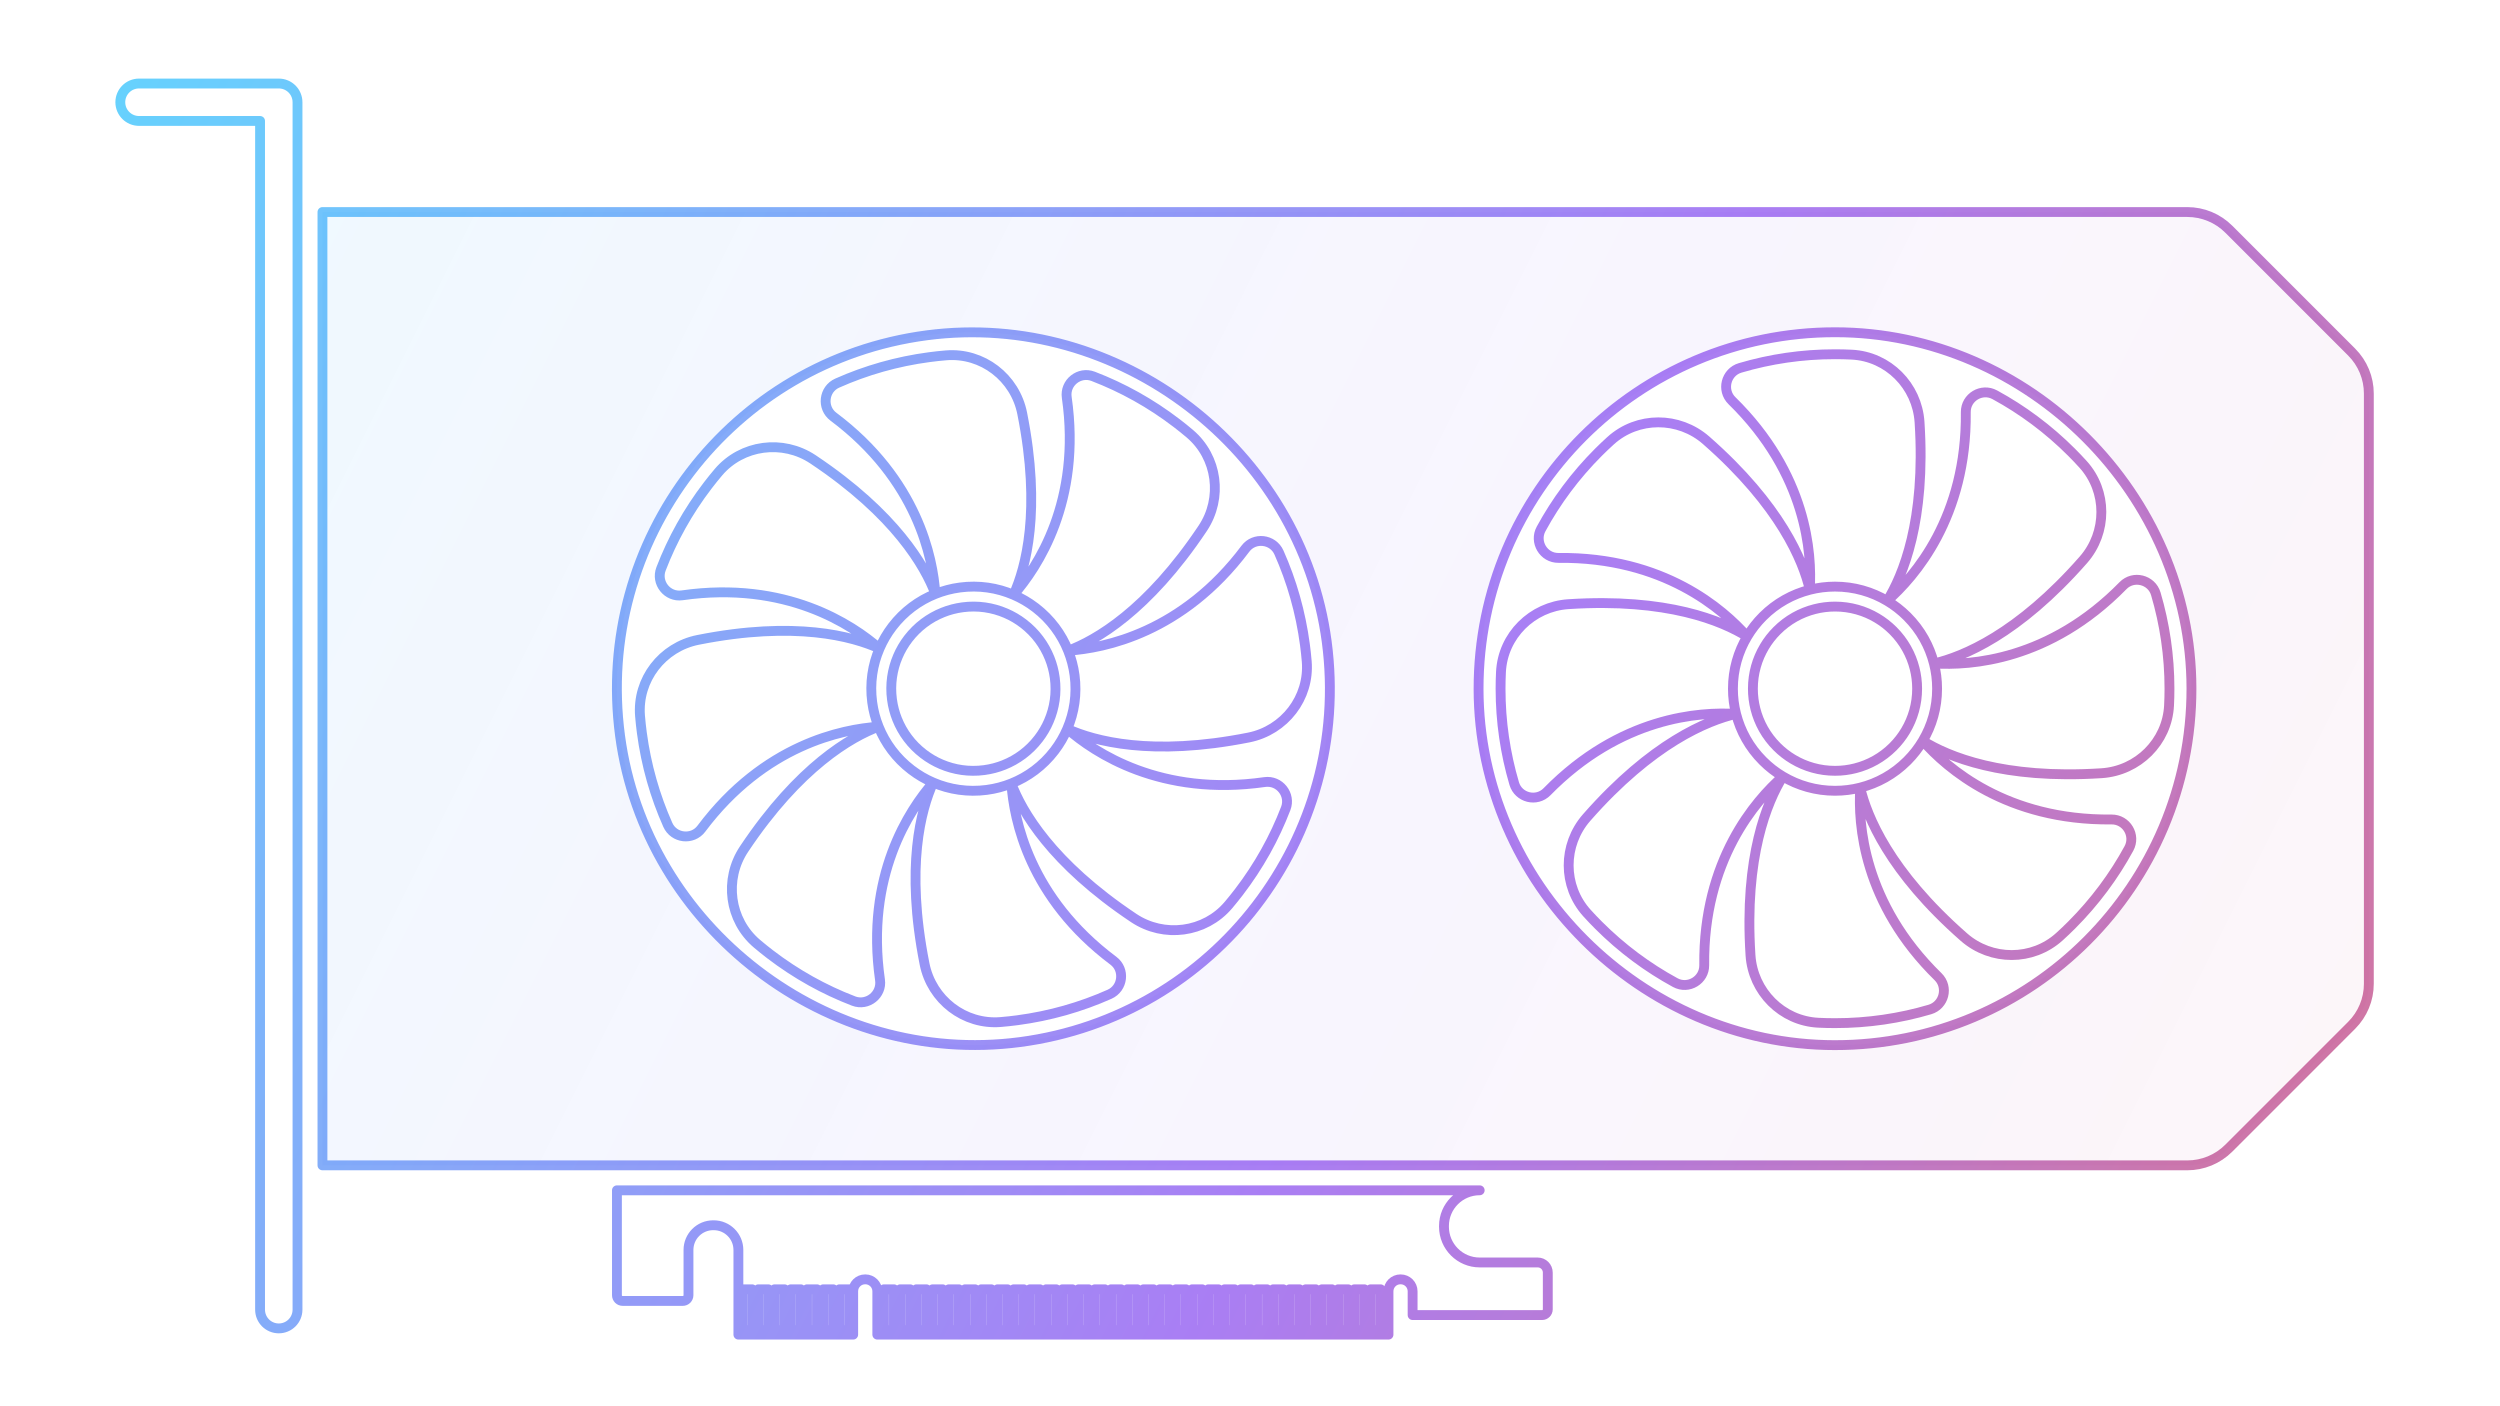
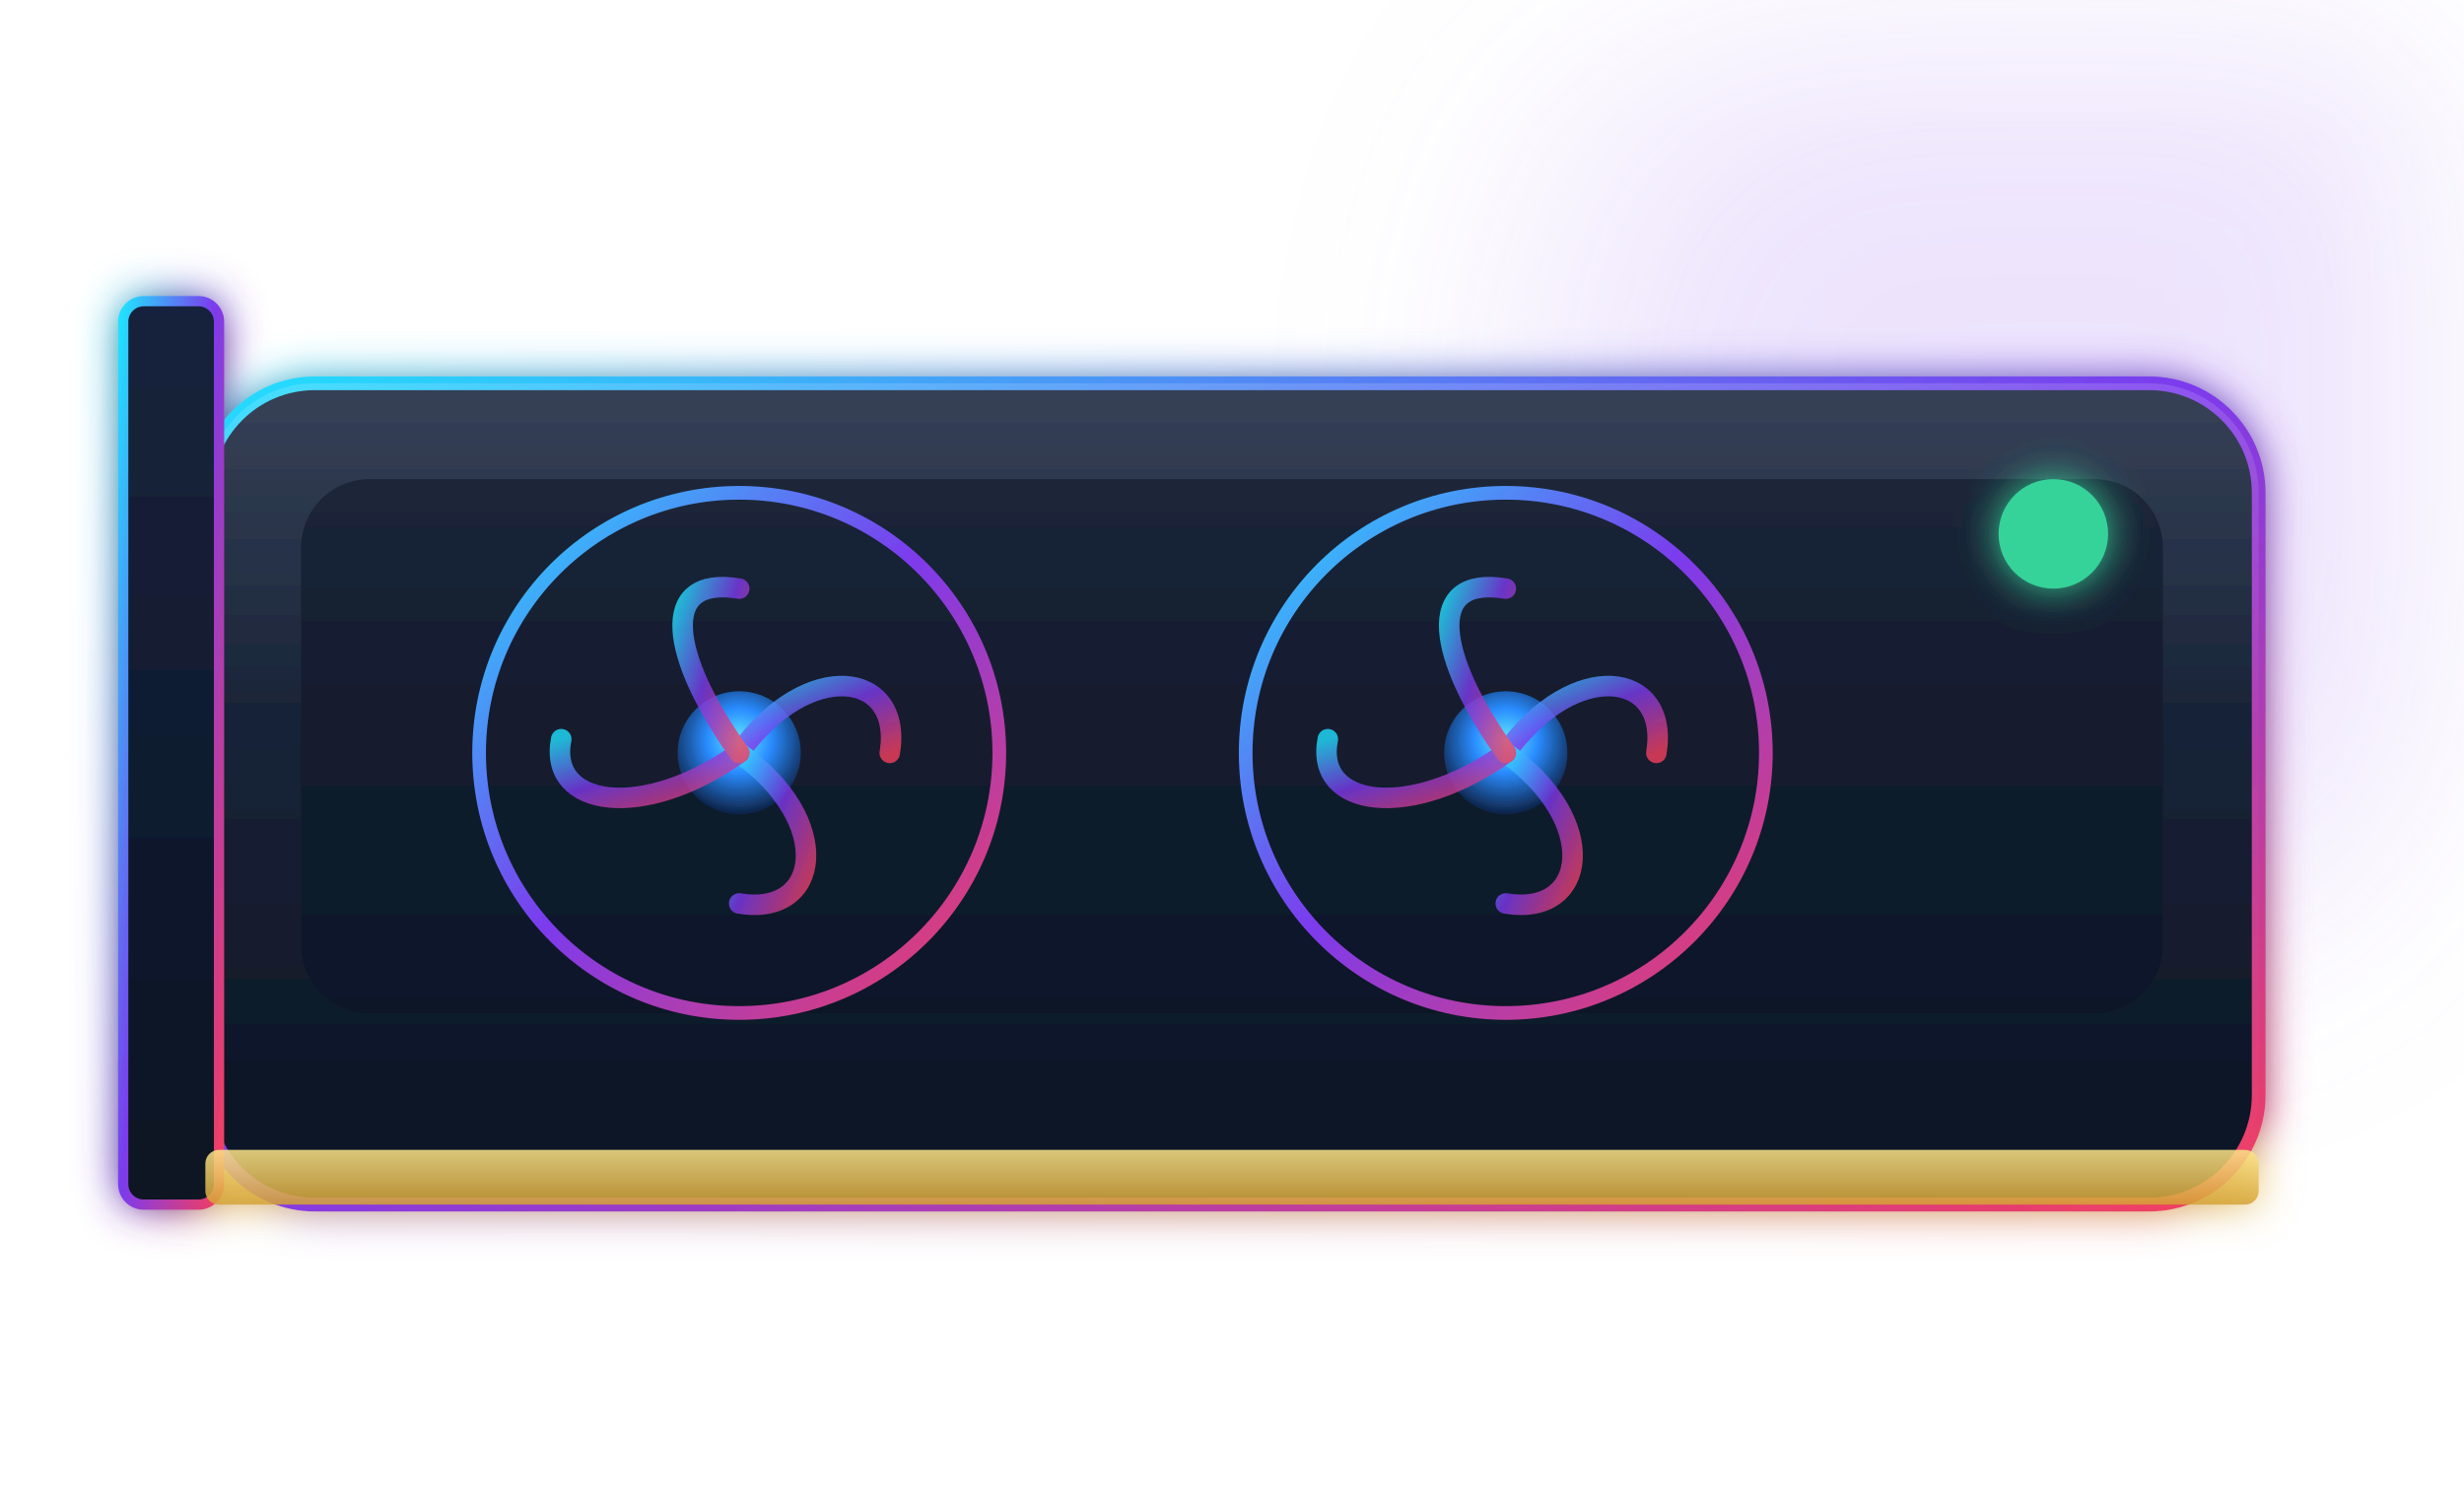
- <svg xmlns="http://www.w3.org/2000/svg" viewBox="250 315 845 475" xml:space="preserve" id="svg2" version="1.1">
-   <defs id="defs6">
-     <linearGradient id="provinceFill" gradientUnits="userSpaceOnUse" x1="1300" y1="7500" x2="8900" y2="3700">
-       <stop offset="0%" stop-color="#00d4ff" stop-opacity="0.8" />
-       <stop offset="55%" stop-color="#7c3aed" stop-opacity="0.8" />
-       <stop offset="100%" stop-color="#dc2626" stop-opacity="0.8" />
+ <svg xmlns="http://www.w3.org/2000/svg" viewBox="0 0 360 220" fill="none">
+   <defs>
+     <linearGradient id="brand" x1="0%" y1="0%" x2="100%" y2="100%">
+       <stop offset="0%" stop-color="#22e0ff" />
+       <stop offset="48%" stop-color="#7c3aed" />
+       <stop offset="100%" stop-color="#f43f5e" />
    </linearGradient>
-     <linearGradient id="cornerFill" gradientUnits="userSpaceOnUse" x1="1300" y1="7500" x2="8900" y2="3700">
-       <stop offset="0%" stop-color="#00d4ff" stop-opacity="0.08" />
-       <stop offset="55%" stop-color="#7c3aed" stop-opacity="0.05" />
-       <stop offset="100%" stop-color="#dc2626" stop-opacity="0.04" />
+     <linearGradient id="emerald" x1="0" y1="0" x2="1" y2="0">
+       <stop offset="0%" stop-color="#34d399" />
+       <stop offset="100%" stop-color="#10b981" />
    </linearGradient>
-     <linearGradient id="arcHighlight" gradientUnits="userSpaceOnUse" x1="1300" y1="5600" x2="8900" y2="5600">
-       <stop offset="0%" stop-color="#00d4ff" />
-       <stop offset="100%" stop-color="#7c3aed" />
+     <linearGradient id="gold" x1="0" y1="0" x2="0" y2="1">
+       <stop offset="0%" stop-color="#fde68a" />
+       <stop offset="100%" stop-color="#d4a233" />
    </linearGradient>
+     <radialGradient id="core" cx="50%" cy="40%" r="62%">
+       <stop offset="0%" stop-color="#5eeaff" />
+       <stop offset="42%" stop-color="#2a8cff" />
+       <stop offset="100%" stop-color="#0b1b3a" />
+     </radialGradient>
+     <linearGradient id="glassHi" x1="0" y1="0" x2="0" y2="1">
+       <stop offset="0%" stop-color="#ffffff" stop-opacity="0.14" />
+       <stop offset="40%" stop-color="#ffffff" stop-opacity="0.03" />
+       <stop offset="100%" stop-color="#ffffff" stop-opacity="0" />
+     </linearGradient>
+     <linearGradient id="panel" x1="0" y1="0" x2="0" y2="1">
+       <stop offset="0%" stop-color="#16233c" />
+       <stop offset="100%" stop-color="#0b1322" />
+     </linearGradient>
+     <filter id="depth" x="-60%" y="-60%" width="220%" height="220%">
+       <feGaussianBlur stdDeviation="3" result="b" />
+       <feMerge>
+         <feMergeNode in="b" />
+         <feMergeNode in="SourceGraphic" />
+       </feMerge>
+     </filter>
+     <filter id="bloom" x="-120%" y="-120%" width="340%" height="340%">
+       <feGaussianBlur stdDeviation="20" />
+     </filter>
  </defs>
-   <g transform="matrix(1.333333,0,0,-1.333333,0,1333.333)" id="g10">
-     <g transform="scale(0.1)" id="g12">
-       <path id="path44" style="fill:none;stroke:url(#provinceFill);stroke-width:25;stroke-opacity:0.82;stroke-linejoin:round;stroke-linecap:round" d="m 5374.78,4265.8 h -25.3 v 103.33 h 25.3 z m -41.12,0 h -25.3 v 103.33 h 25.3 z m -41.12,0 h -25.3 v 103.33 h 25.3 z m -41.12,0 h -25.3 v 103.33 h 25.3 z m -41.12,0 h -25.31 v 103.33 h 25.31 z m -41.12,0 h -25.31 v 103.33 h 25.31 z m -41.12,0 h -25.31 v 103.33 h 25.31 z m -41.12,0 h -25.31 v 103.33 h 25.31 z m -41.12,0 h -25.31 v 103.33 h 25.31 z m -41.13,0 h -25.3 v 103.33 h 25.3 z m -41.12,0 h -25.3 v 103.33 h 25.3 z m -41.12,0 h -25.3 v 103.33 h 25.3 z m -41.12,0 h -25.3 v 103.33 h 25.3 z m -41.12,0 h -25.3 v 103.33 h 25.3 z m -41.12,0 h -25.31 v 103.33 h 25.31 z m -41.12,0 h -25.31 v 103.33 h 25.31 z m -41.12,0 h -25.31 v 103.33 h 25.31 z m -41.12,0 h -25.31 v 103.33 h 25.31 z m -41.12,0 h -25.31 v 103.33 h 25.31 z m -41.12,0 h -25.31 v 103.33 h 25.31 z m -41.13,0 h -25.3 v 103.33 h 25.3 z m -41.12,0 h -25.3 v 103.33 h 25.3 z m -41.12,0 h -25.3 v 103.33 h 25.3 z m -41.12,0 h -25.3 v 103.33 h 25.3 z m -41.12,0 h -25.31 v 103.33 h 25.31 z m -41.12,0 h -25.31 v 103.33 h 25.31 z m -41.12,0 h -25.31 v 103.33 h 25.31 z m -41.12,0 h -25.31 v 103.33 h 25.31 z m -41.12,0 h -25.31 v 103.33 h 25.31 z m -41.12,0 h -25.31 v 103.33 h 25.31 z m -41.13,0 h -25.3 v 103.33 h 25.3 z m -112.81,0 h -25.31 v 103.33 h 25.31 z m -41.13,0 h -25.3 v 103.33 h 25.3 z m -41.12,0 h -25.3 v 103.33 h 25.3 z m -41.12,0 h -25.3 v 103.33 h 25.3 z m -41.12,0 h -25.3 v 103.33 h 25.3 z m -41.12,0 h -25.3 v 103.33 h 25.3 z m -41.12,0 h -25.31 v 103.33 h 25.31 z m 1991.47,171.34 h -147.06 c -50.01,0 -90.55,40.54 -90.55,90.56 v 1.82 c 0,50.02 40.54,90.56 90.55,90.56 H 3438.93 v -265.97 c 0,-8.01 6.5,-14.5 14.5,-14.5 h 152.36 c 8.01,0 14.5,6.49 14.5,14.5 v 114.77 c 0,34.59 28.04,62.63 62.63,62.63 h 1.26 c 34.59,0 62.63,-28.04 62.63,-62.63 v -203.08 -11.59 h 9.49 25.31 15.82 25.3 15.82 25.3 15.82 25.3 15.82 25.3 15.82 25.3 15.82 25.31 9.48 v 11.59 40.07 58.21 c 0,16.72 13.56,30.27 30.28,30.27 h 0.61 c 16.72,0 30.27,-13.55 30.27,-30.27 v -44.5 -53.78 -11.59 h 16.87 25.3 15.82 25.31 15.81 25.31 15.81 25.31 15.81 25.31 15.81 25.31 15.81 25.31 15.82 25.3 15.82 25.3 15.82 25.3 15.82 25.3 15.82 25.31 15.81 25.31 15.81 25.31 15.81 25.31 15.81 25.31 15.81 25.31 15.82 25.3 15.82 25.3 15.82 25.3 15.82 25.3 15.82 25.3 15.82 25.31 15.81 25.31 15.81 25.31 15.81 25.31 15.81 25.31 15.82 25.3 15.82 25.3 15.82 25.3 15.82 25.3 20.04 v 11.59 98.28 c 0,16.72 13.55,30.27 30.27,30.27 h 0.61 c 16.72,0 30.27,-13.55 30.27,-30.27 v -60.32 h 328.18 c 8,0 14.5,6.49 14.5,14.5 v 93.31 c 0,14.12 -11.45,25.57 -25.57,25.57" />
-       <path id="path46" style="fill:none;stroke:url(#provinceFill);stroke-width:25;stroke-opacity:0.82;stroke-linejoin:round;stroke-linecap:round" d="m 2581.72,7425.79 h -354.27 c -26.21,0 -47.45,-21.24 -47.45,-47.44 0,-26.21 21.24,-47.45 47.45,-47.45 h 306.82 V 4317.47 c 0,-26.21 21.25,-47.45 47.45,-47.45 26.2,0 47.45,21.24 47.45,47.45 v 3060.88 c 0,26.2 -21.25,47.44 -47.45,47.44" />
-       <path id="path48" style="fill:none;stroke:url(#provinceFill);stroke-width:25;stroke-opacity:0.82;stroke-linejoin:round;stroke-linecap:round" d="m 6728.52,5943.03 c -8.89,35.12 -27.09,68.37 -54.57,95.84 -12.55,12.55 -26.28,23.14 -40.84,31.78 v 0 c -31.12,18.55 -67.5,29.19 -106.36,29.19 -17.75,0 -34.95,-2.22 -51.35,-6.41 v 0 c -35.12,-8.9 -68.37,-27.1 -95.85,-54.58 -12.55,-12.54 -23.14,-26.27 -31.78,-40.83 l 0.01,-0.01 c -18.55,-31.12 -29.19,-67.5 -29.19,-106.36 0,-17.74 2.22,-34.94 6.41,-51.35 v 0 c 8.89,-35.12 27.09,-68.37 54.57,-95.85 12.55,-12.54 26.28,-23.13 40.84,-31.77 v 0 c 31.12,-18.55 67.5,-29.19 106.36,-29.19 17.75,0 34.95,2.22 51.35,6.41 v 0 c 35.12,8.9 68.37,27.1 95.85,54.57 12.55,12.55 23.14,26.28 31.78,40.84 v 0.01 c 18.54,31.12 29.18,67.5 29.18,106.36 0,17.74 -2.22,34.94 -6.4,51.35 h -0.01" />
-       <path id="path50" style="fill:none;stroke:url(#provinceFill);stroke-width:25;stroke-opacity:0.82;stroke-linejoin:round;stroke-linecap:round" d="m 4580.45,5789.81 0.01,-0.01 c -8.28,-19.35 -19.09,-38 -32.5,-55.51 -29.38,-38.35 -67.39,-66.2 -109.22,-82.89 v -0.01 c -19.53,-7.83 -40.37,-13.37 -62.23,-16.27 -47.89,-6.34 -94.46,0.84 -135.84,18.62 l -0.01,-0.01 c -19.35,8.28 -38,19.09 -55.51,32.5 -38.35,29.39 -66.2,67.39 -82.89,109.22 v 0 c -7.84,19.53 -13.38,40.37 -16.28,62.23 -6.34,47.9 0.84,94.46 18.62,135.84 l -0.01,0.01 c 8.28,19.35 19.09,38 32.51,55.51 29.38,38.35 67.38,66.2 109.21,82.89 v 0 c 19.54,7.84 40.37,13.38 62.24,16.28 47.89,6.34 94.45,-0.84 135.83,-18.62 l 0.01,0.01 c 19.35,-8.28 38,-19.09 55.51,-32.5 38.35,-29.39 66.2,-67.39 82.89,-109.22 v 0 c 7.84,-19.53 13.38,-40.37 16.28,-62.24 6.34,-47.89 -0.84,-94.45 -18.62,-135.83 z m 460.01,-21.88 c 90.67,18.04 154.71,100.8 147.1,192.92 -1.16,14 -2.66,28.03 -4.53,42.1 -10.96,82.83 -33.54,161.23 -65.87,233.86 -15.35,34.45 -62.5,39.86 -85.11,9.67 -159.6,-213.08 -357.83,-252.29 -448.75,-258.4 69.28,26.17 200.76,100.64 340.53,310.05 51.22,76.72 37.68,180.35 -32.7,239.99 -10.71,9.07 -21.7,17.93 -32.97,26.57 -66.32,50.81 -137.72,90.28 -211.94,118.77 -35.21,13.52 -72.38,-16 -67.02,-53.33 37.81,-263.53 -74.63,-431.42 -134.59,-500.04 30.45,67.45 70.73,212.92 21.65,459.52 -18.04,90.66 -100.8,154.7 -192.92,147.09 -13.99,-1.16 -28.03,-2.67 -42.1,-4.53 -82.83,-10.96 -161.23,-33.54 -233.86,-65.88 -34.45,-15.34 -39.86,-62.49 -9.67,-85.1 213.08,-159.6 252.29,-357.83 258.4,-448.75 -26.17,69.28 -100.64,200.75 -310.04,340.53 -76.72,51.21 -180.36,37.68 -240,-32.7 -9.07,-10.71 -17.93,-21.7 -26.57,-32.97 -50.81,-66.32 -90.28,-137.72 -118.77,-211.94 -13.52,-35.21 16,-72.38 53.33,-67.03 263.53,37.82 431.42,-74.62 500.04,-134.58 -67.45,30.45 -212.92,70.73 -459.51,21.65 -90.67,-18.04 -154.71,-100.8 -147.1,-192.92 1.16,-14 2.67,-28.03 4.53,-42.1 10.96,-82.83 33.54,-161.23 65.88,-233.86 15.34,-34.45 62.49,-39.86 85.1,-9.67 159.6,213.08 357.83,252.28 448.75,258.4 -69.28,-26.17 -200.75,-100.64 -340.53,-310.05 -51.22,-76.72 -37.68,-180.35 32.7,-239.99 10.71,-9.07 21.7,-17.93 32.97,-26.57 66.32,-50.81 137.73,-90.29 211.94,-118.77 35.21,-13.52 72.38,16 67.02,53.33 -37.81,263.53 74.63,431.42 134.6,500.04 -30.46,-67.45 -70.74,-212.92 -21.66,-459.51 18.04,-90.67 100.8,-154.71 192.93,-147.1 13.99,1.16 28.02,2.67 42.09,4.53 82.83,10.96 161.23,33.54 233.86,65.87 34.45,15.35 39.86,62.5 9.67,85.11 -213.08,159.6 -252.28,357.83 -258.4,448.75 26.17,-69.28 100.64,-200.75 310.04,-340.53 76.73,-51.21 180.36,-37.68 240,32.7 9.07,10.71 17.93,21.7 26.57,32.97 50.81,66.32 90.29,137.72 118.77,211.94 13.52,35.21 -16,72.38 -53.33,67.02 -263.53,-37.81 -431.42,74.63 -500.04,134.59 67.45,-30.45 212.92,-70.73 459.51,-21.65" />
-       <path id="path52" style="fill:none;stroke:url(#provinceFill);stroke-width:25;stroke-opacity:0.82;stroke-linejoin:round;stroke-linecap:round" d="m 4535.81,5969.06 h -0.01 c -13.42,33.65 -35.83,64.22 -66.68,87.86 -14.08,10.79 -29.09,19.49 -44.65,26.14 h -0.01 c -33.28,14.3 -70.74,20.08 -109.27,14.97 -17.59,-2.32 -34.35,-6.78 -50.06,-13.08 v -0.01 c -33.65,-13.42 -64.22,-35.83 -87.86,-66.68 -10.79,-14.08 -19.49,-29.09 -26.14,-44.65 v -0.01 c -14.3,-33.28 -20.07,-70.75 -14.97,-109.27 2.32,-17.59 6.78,-34.35 13.09,-50.06 v 0 c 13.43,-33.65 35.83,-64.22 66.68,-87.86 14.08,-10.79 29.09,-19.49 44.66,-26.14 v 0 c 33.28,-14.3 70.75,-20.08 109.27,-14.98 17.59,2.33 34.35,6.79 50.06,13.09 v 0.01 c 33.65,13.42 64.22,35.83 87.86,66.68 10.79,14.08 19.49,29.09 26.14,44.65 v 0.01 c 14.3,33.28 20.08,70.74 14.98,109.27 -2.33,17.59 -6.79,34.35 -13.09,50.06" />
-       <path id="path54" style="fill:none;stroke:url(#provinceFill);stroke-width:25;stroke-opacity:0.82;stroke-linejoin:round;stroke-linecap:round" d="m 6785.54,5891.68 c 0,-48.31 -13.22,-93.53 -36.28,-132.22 h 0.01 c -10.75,-18.1 -23.91,-35.17 -39.51,-50.77 -34.16,-34.16 -75.49,-56.78 -119.15,-67.84 v 0 c -20.39,-5.21 -41.77,-7.97 -63.83,-7.97 -48.31,0 -93.53,13.23 -132.22,36.29 l -0.01,-0.01 c -18.1,10.74 -35.17,23.91 -50.76,39.51 -34.16,34.15 -56.79,75.49 -67.84,119.15 l -0.01,-0.01 c -5.2,20.4 -7.96,41.78 -7.96,63.84 0,48.31 13.22,93.53 36.28,132.22 v 0 c 10.74,18.1 23.9,35.17 39.5,50.77 34.16,34.16 75.49,56.78 119.15,67.84 v 0 c 20.4,5.21 41.78,7.97 63.83,7.97 48.31,0 93.54,-13.23 132.22,-36.29 l 0.01,0.01 c 18.1,-10.74 35.17,-23.91 50.77,-39.51 34.16,-34.16 56.78,-75.49 67.83,-119.15 l 0.01,0.01 c 5.2,-20.4 7.96,-41.78 7.96,-63.84 z m 370.84,326.64 c 60.85,69.34 61.02,173.85 -0.92,242.21 -9.43,10.4 -19.16,20.62 -29.2,30.66 -59.07,59.08 -124.68,107.59 -194.52,145.57 -33.13,18.02 -73.85,-6.37 -73.44,-44.08 2.9,-266.21 -130.6,-417.89 -199.05,-478.05 39.04,62.87 98.06,201.8 81.78,452.7 -5.99,92.25 -79.63,166.59 -171.96,171.14 -14.02,0.69 -28.13,1.04 -42.33,1.04 -83.54,0 -164.23,-12.09 -240.47,-34.62 -36.17,-10.69 -47.73,-56.72 -20.77,-83.1 190.3,-186.19 203.15,-387.84 197.28,-478.78 -16.85,72.11 -73.42,212.22 -262.67,378.27 -69.34,60.84 -173.85,61.03 -242.21,-0.92 -10.4,-9.42 -20.63,-19.16 -30.67,-29.19 -59.07,-59.08 -107.58,-124.69 -145.56,-194.52 -18.02,-33.14 6.36,-73.86 44.08,-73.45 266.21,2.91 417.89,-130.6 478.04,-199.05 -62.87,39.05 -201.79,98.07 -452.69,81.78 -92.25,-5.99 -166.6,-79.62 -171.14,-171.95 -0.69,-14.03 -1.04,-28.14 -1.04,-42.33 0,-83.55 12.09,-164.24 34.62,-240.48 10.68,-36.17 56.72,-47.72 83.1,-20.76 186.18,190.29 387.84,203.14 478.77,197.28 -72.11,-16.86 -212.22,-73.43 -378.27,-262.68 -60.84,-69.34 -61.02,-173.85 0.92,-242.21 9.43,-10.4 19.16,-20.63 29.2,-30.66 59.07,-59.08 124.68,-107.59 194.52,-145.57 33.13,-18.02 73.85,6.37 73.44,44.08 -2.9,266.21 130.6,417.89 199.05,478.05 -39.04,-62.87 -98.06,-201.8 -81.77,-452.7 5.98,-92.25 79.62,-166.59 171.95,-171.14 14.02,-0.69 28.13,-1.04 42.33,-1.04 83.54,0 164.24,12.09 240.47,34.62 36.18,10.68 47.73,56.72 20.77,83.1 -190.3,186.19 -203.15,387.84 -197.28,478.78 16.86,-72.12 73.43,-212.23 262.67,-378.27 69.34,-60.85 173.85,-61.03 242.21,0.92 10.41,9.42 20.63,19.15 30.67,29.19 59.07,59.08 107.58,124.68 145.56,194.52 18.02,33.13 -6.36,73.86 -44.08,73.45 -266.21,-2.91 -417.89,130.6 -478.04,199.04 62.87,-39.04 201.79,-98.06 452.69,-81.77 92.25,5.99 166.6,79.62 171.14,171.95 0.69,14.02 1.04,28.14 1.04,42.33 0,83.55 -12.09,164.24 -34.61,240.48 -10.69,36.17 -56.73,47.72 -83.1,20.76 -186.19,-190.29 -387.85,-203.14 -478.78,-197.28 72.11,16.86 212.22,73.43 378.27,262.68" />
-       <path id="path56" style="fill:url(#cornerFill);stroke:url(#provinceFill);stroke-width:25;stroke-opacity:0.82;stroke-linejoin:round;stroke-linecap:round" d="m 6526.11,4988.07 c -491.19,0.35 -902.59,411.76 -902.94,902.94 -0.35,499.56 404.69,904.6 904.24,904.25 491.19,-0.35 902.59,-411.76 902.94,-902.94 0.36,-499.56 -404.68,-904.6 -904.24,-904.25 z m -2065.64,7.73 c -486.99,-64.12 -948.83,289.74 -1013.63,776.63 -65.92,495.19 282.46,949.88 777.74,1015.1 486.99,64.12 948.83,-289.74 1013.64,-776.63 65.91,-495.19 -282.47,-949.88 -777.75,-1015.1 z m 3375.99,1749.17 -311.48,311.48 c -27.88,27.88 -65.68,43.54 -105.11,43.54 H 2692.43 V 4683.34 h 4727.44 c 39.43,0 77.23,15.66 105.11,43.54 l 311.48,311.48 c 27.88,27.88 43.54,65.68 43.54,105.11 v 1496.39 c 0,39.42 -15.66,77.23 -43.54,105.11" />
+   <circle cx="300" cy="60" r="76" fill="#7c3aed" filter="url(#bloom)" opacity="0.14" />
+   <g filter="url(#depth)">
+     <rect x="30" y="56" width="300" height="120" rx="16" fill="url(#panel)" stroke="url(#brand)" stroke-width="2" />
+     <rect x="30" y="56" width="300" height="120" rx="16" fill="url(#glassHi)" />
+     <rect x="18" y="44" width="14" height="132" rx="3" fill="url(#panel)" stroke="url(#brand)" stroke-width="1.5" />
+     <rect x="44" y="70" width="272" height="78" rx="10" fill="#0c1526" opacity="0.55" />
+     <g>
+       <circle cx="108" cy="110" r="38" fill="none" stroke="url(#brand)" stroke-width="2" />
+       <circle cx="108" cy="110" r="9" fill="url(#core)" />
+       <g stroke="url(#brand)" stroke-width="3" stroke-linecap="round" opacity="0.8">
+         <path d="M108,110 C118,96 132,98 130,110" />
+         <path d="M108,110 C122,120 120,134 108,132" />
+         <path d="M108,110 C94,120 80,118 82,108" />
+         <path d="M108,110 C98,96 96,84 108,86" />
+       </g>
+       <circle cx="220" cy="110" r="38" fill="none" stroke="url(#brand)" stroke-width="2" />
+       <circle cx="220" cy="110" r="9" fill="url(#core)" />
+       <g stroke="url(#brand)" stroke-width="3" stroke-linecap="round" opacity="0.8">
+         <path d="M220,110 C230,96 244,98 242,110" />
+         <path d="M220,110 C234,120 232,134 220,132" />
+         <path d="M220,110 C206,120 192,118 194,108" />
+         <path d="M220,110 C210,96 208,84 220,86" />
+       </g>
    </g>
+     <rect x="30" y="168" width="300" height="8" rx="2" fill="url(#gold)" opacity="0.85" />
+     <circle cx="300" cy="78" r="8" fill="#34d399" filter="url(#depth)" />
  </g>
</svg>
